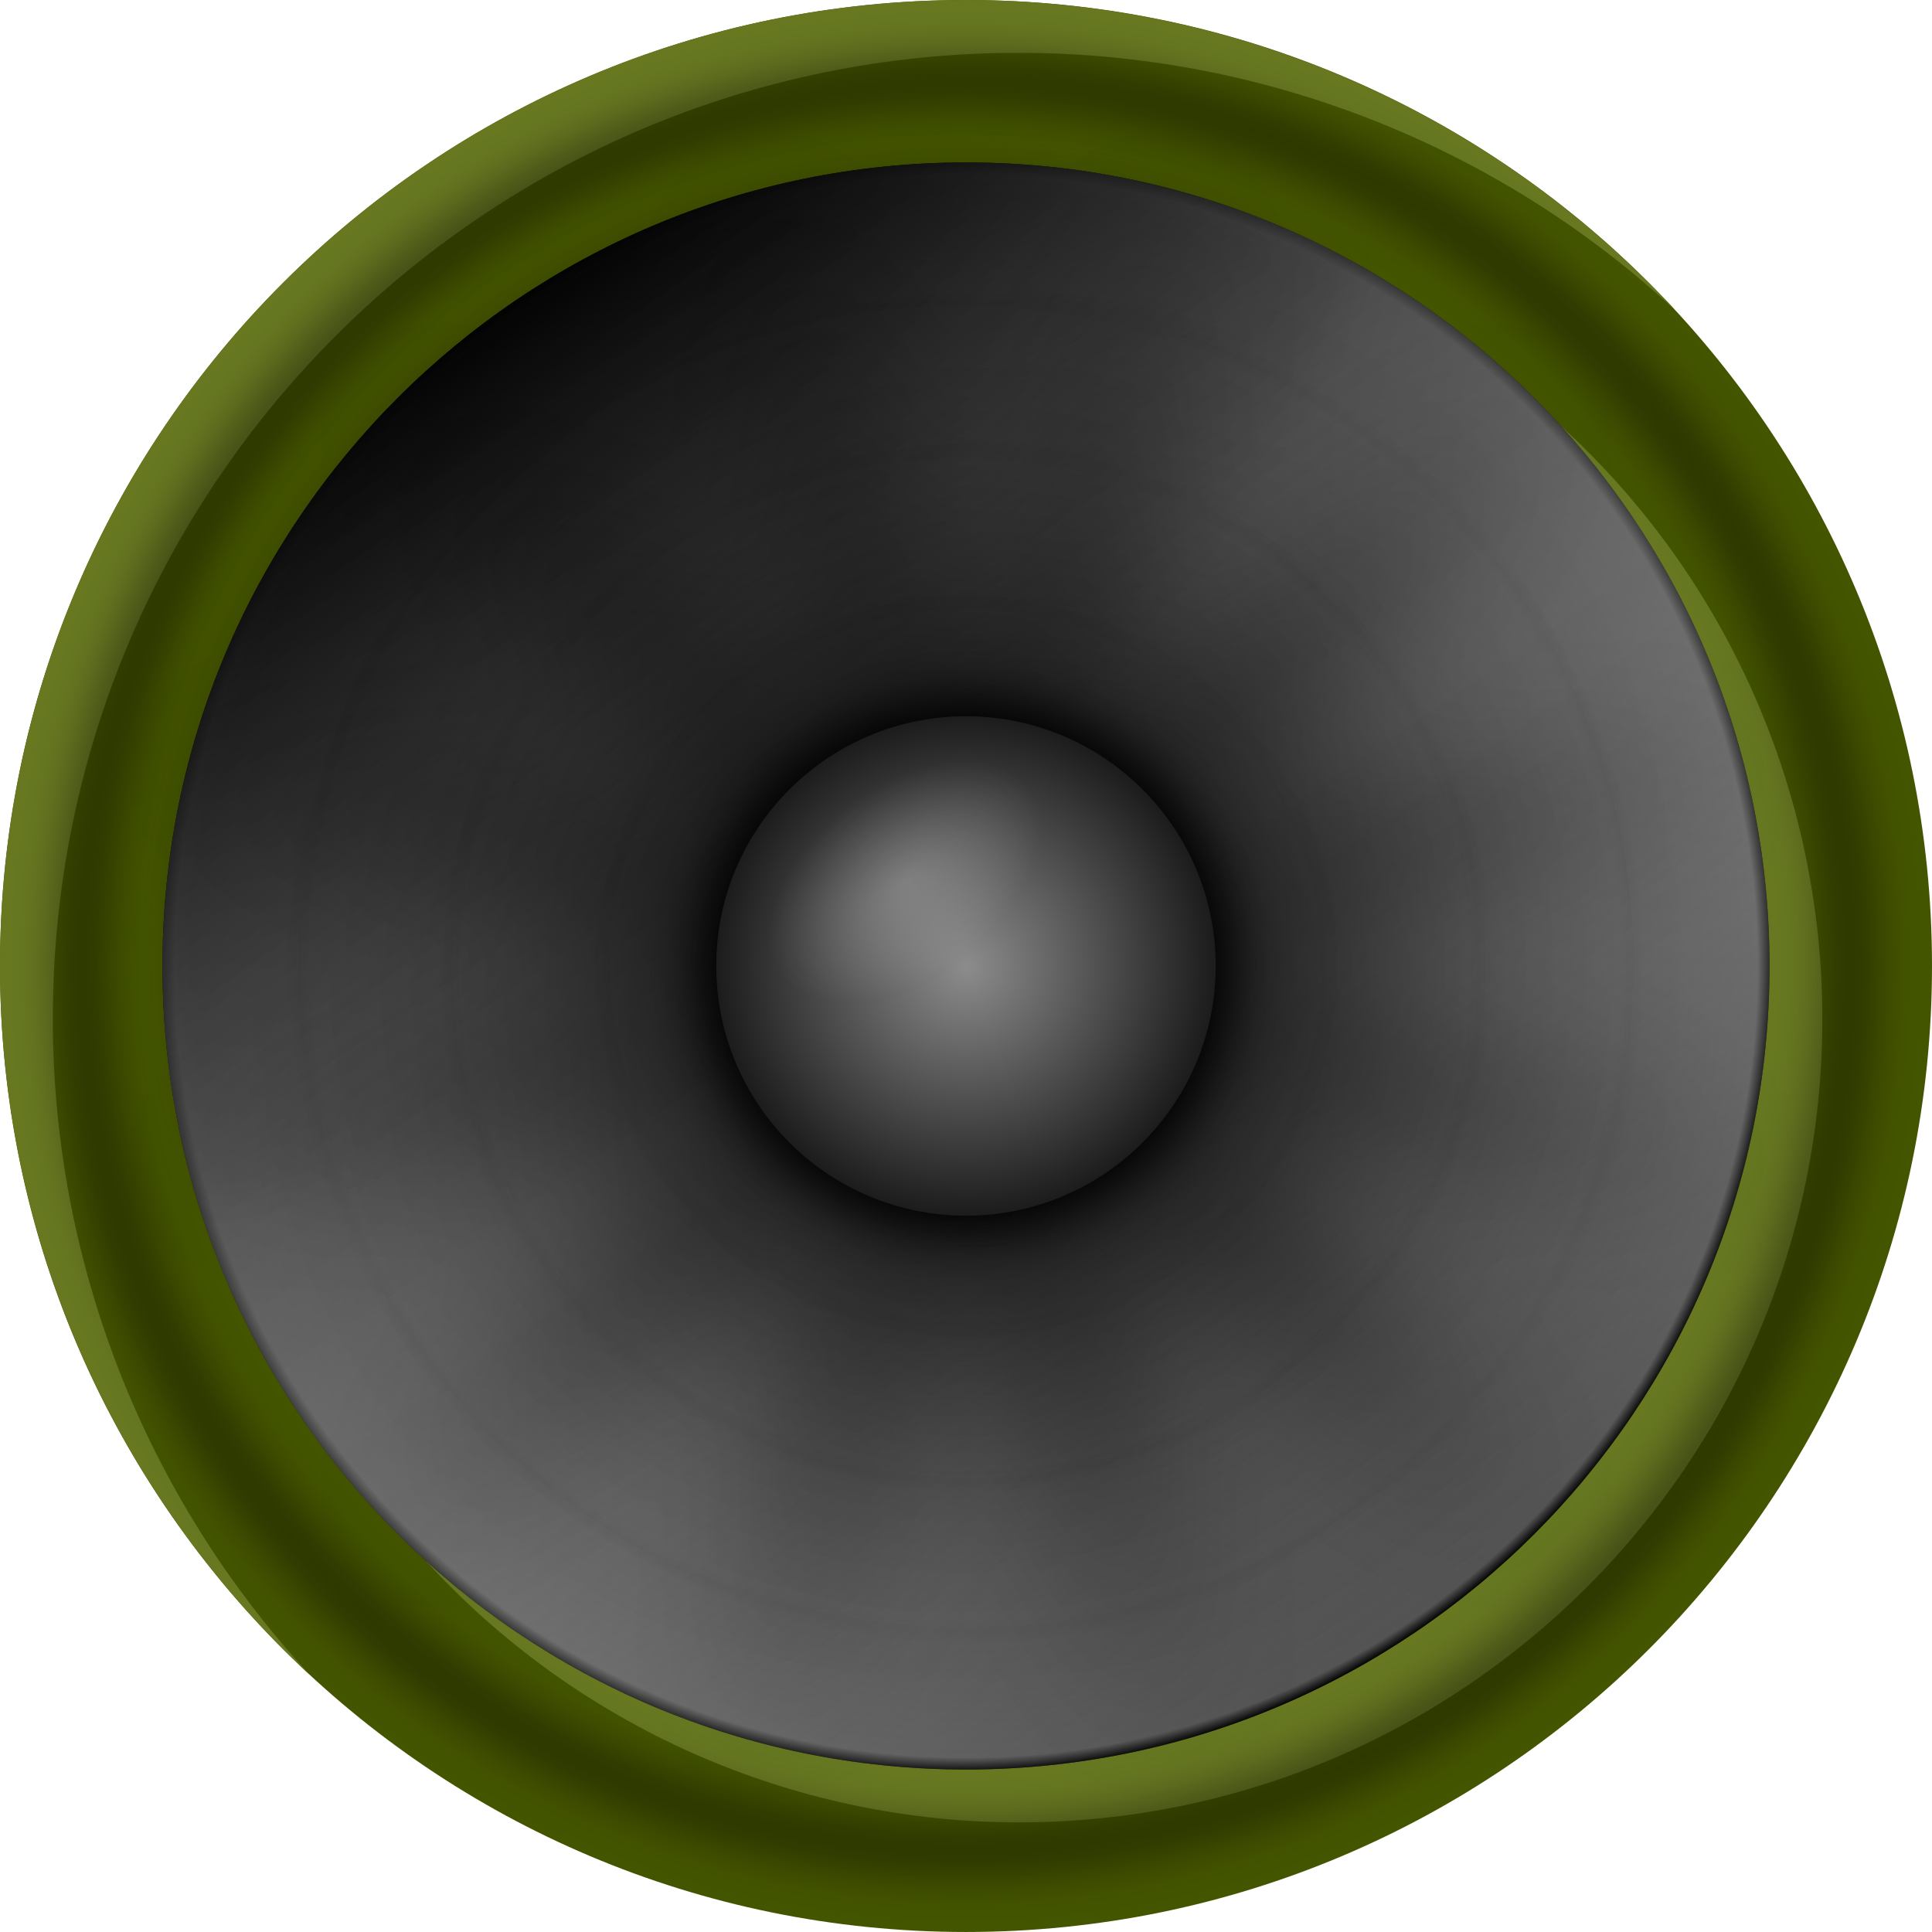
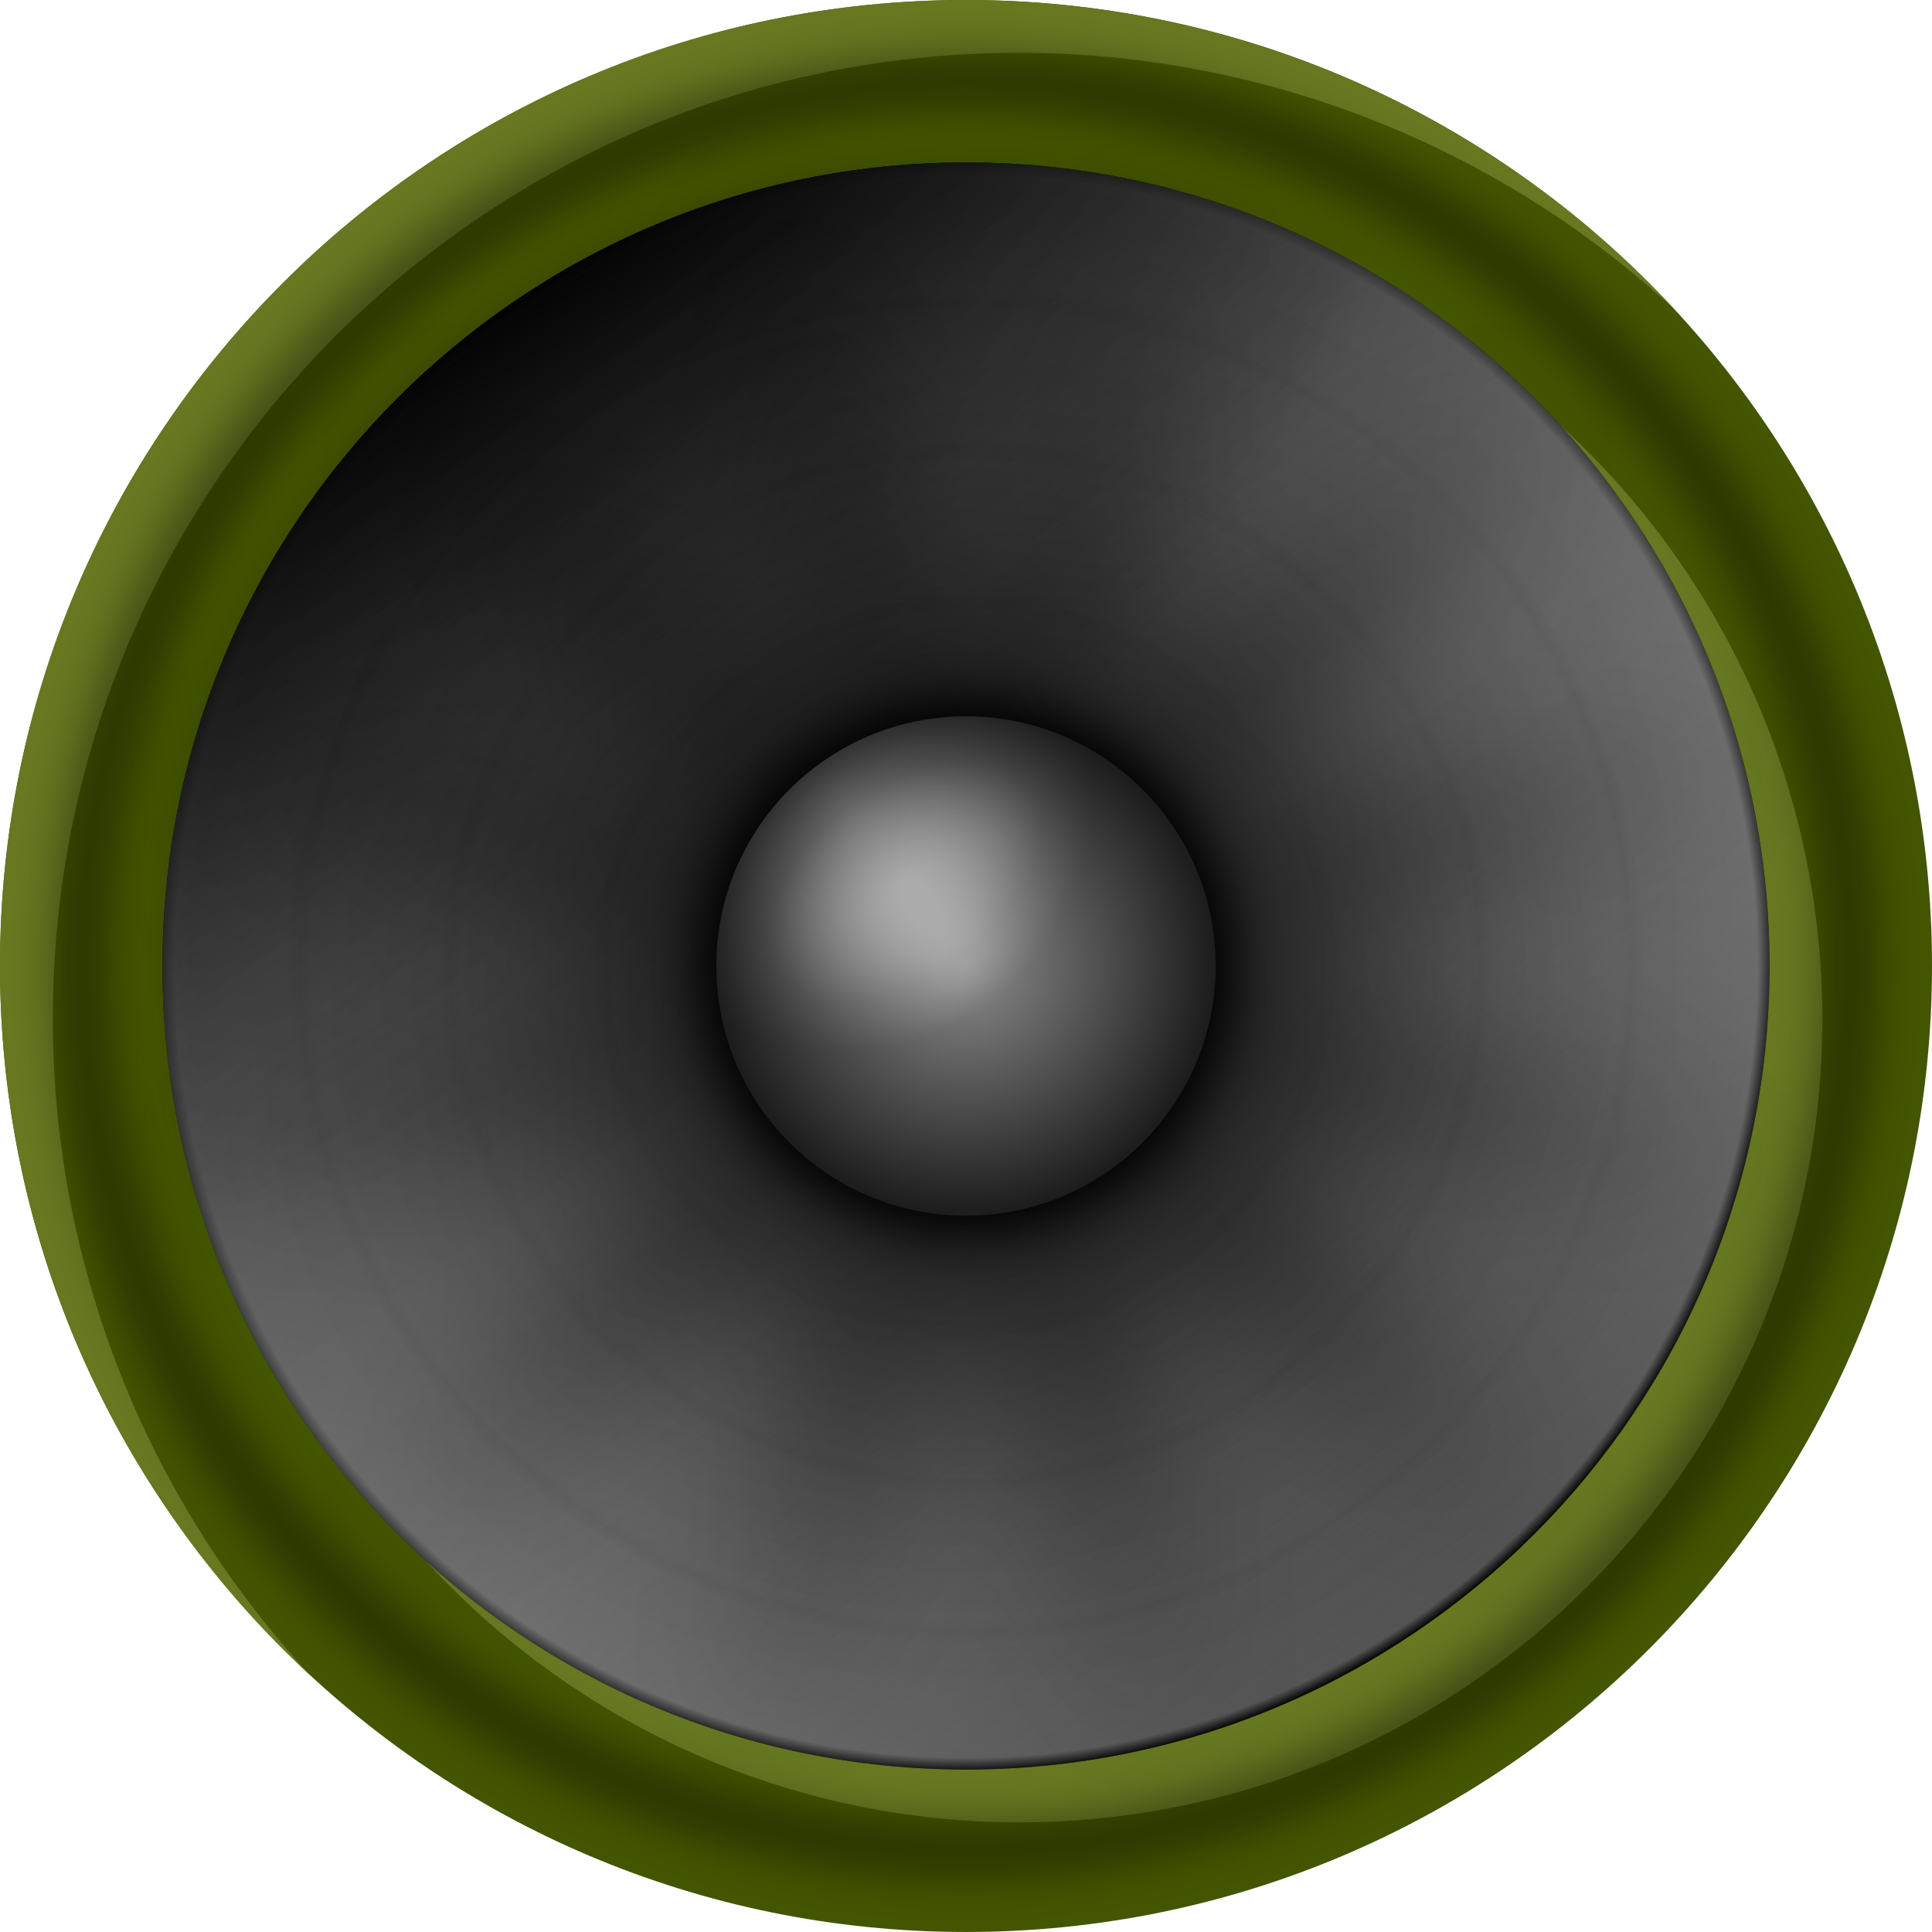
<svg xmlns="http://www.w3.org/2000/svg" xmlns:xlink="http://www.w3.org/1999/xlink" width="512" height="512" viewBox="0 0 135.467 135.467" version="1.1" id="svg5">&gt;
  <defs id="defs2">
+     <linearGradient id="linearGradient18">
+       <stop style="stop-color:#ffffff;stop-opacity:1;" offset="0" id="stop18" />
+       <stop style="stop-color:#ffffff;stop-opacity:0;" offset="1" id="stop19" />
+     </linearGradient>
    <linearGradient id="linearGradient49668">
      <stop style="stop-color:#000000;stop-opacity:1;" offset="0.208" id="stop49664" />
      <stop style="stop-color:#000000;stop-opacity:0;" offset="0.647" id="stop49666" />
    </linearGradient>
    <linearGradient id="linearGradient23044">
      <stop style="stop-color:#ffffff;stop-opacity:0.46;" offset="0" id="stop23040" />
      <stop style="stop-color:#ffffff;stop-opacity:0;" offset="0.744" id="stop23042" />
    </linearGradient>
    <linearGradient id="linearGradient12717">
      <stop style="stop-color:#000000;stop-opacity:1;" offset="0" id="stop12711" />
      <stop style="stop-color:#505050;stop-opacity:1;" offset="0.985" id="stop12713" />
      <stop style="stop-color:#000000;stop-opacity:1;" offset="1" id="stop12715" />
    </linearGradient>
    <linearGradient id="linearGradient11153">
      <stop style="stop-color:#8c8c8c;stop-opacity:1;" offset="0" id="stop11149" />
      <stop style="stop-color:#1c1c1c;stop-opacity:1;" offset="1" id="stop11151" />
    </linearGradient>
    <linearGradient id="linearGradient8872">
      <stop style="stop-color:#ffffff;stop-opacity:0;" offset="0" id="stop8868" />
      <stop style="stop-color:#000000;stop-opacity:1;" offset="1" id="stop8870" />
    </linearGradient>
    <rect x="-444.119" y="592.839" width="466.719" height="433.566" id="rect1259" />
    <radialGradient xlink:href="#linearGradient12717" id="radialGradient8874" cx="67.733" cy="67.733" fx="67.733" fy="67.733" r="56.342" gradientUnits="userSpaceOnUse" gradientTransform="translate(3.5603841e-6)" />
    <radialGradient xlink:href="#linearGradient11153" id="radialGradient11155" cx="192.789" cy="100.107" fx="192.789" fy="100.107" r="17.51" gradientUnits="userSpaceOnUse" gradientTransform="translate(-125.0562,-32.37369)" />
    <filter style="color-interpolation-filters:sRGB" id="filter11915" x="-0.672" y="-0.672" width="2.343" height="2.343">
      <feGaussianBlur stdDeviation="13.431" id="feGaussianBlur11917" />
    </filter>
    <linearGradient xlink:href="#linearGradient8872" id="linearGradient13445" x1="385.466" y1="146.146" x2="320.079" y2="50.416" gradientUnits="userSpaceOnUse" gradientTransform="translate(-285.0433,-30.54755)" />
    <rect x="-444.119" y="592.839" width="466.719" height="433.566" id="rect22076" />
    <filter style="color-interpolation-filters:sRGB" id="filter44116" x="-0.035" y="-0.035" width="1.069" height="1.069">
      <feGaussianBlur stdDeviation="1.819" id="feGaussianBlur44118" />
    </filter>
    <filter style="color-interpolation-filters:sRGB" id="filter4460" x="-0.115" y="-0.115" width="1.229" height="1.229">
      <feGaussianBlur stdDeviation="1.766" id="feGaussianBlur4462" />
    </filter>
    <filter style="color-interpolation-filters:sRGB" id="filter20474" x="-0.108" y="-0.108" width="1.217" height="1.217">
      <feGaussianBlur stdDeviation="5.011" id="feGaussianBlur20476" />
    </filter>
    <filter style="color-interpolation-filters:sRGB" id="filter20523" x="-0.009" y="-0.009" width="1.018" height="1.018">
      <feGaussianBlur stdDeviation="0.36" id="feGaussianBlur20525" />
    </filter>
    <radialGradient xlink:href="#linearGradient23044" id="radialGradient23046" cx="61.893" cy="59.15" fx="61.893" fy="59.15" r="11.645" gradientTransform="matrix(1,-0.7665189,0.4663176,0.6083576,-25.99525,73.25399)" gradientUnits="userSpaceOnUse" />
    <linearGradient xlink:href="#linearGradient49668" id="linearGradient49670" x1="15.762" y1="1.367" x2="84.499" y2="94.528" gradientUnits="userSpaceOnUse" />
    <filter style="color-interpolation-filters:sRGB" id="filter1770" x="-0.036" y="-0.042" width="1.073" height="1.083">
      <feGaussianBlur stdDeviation="1.269" id="feGaussianBlur1772" />
    </filter>
+     <radialGradient xlink:href="#linearGradient18" id="radialGradient19" cx="59.007" cy="56.239" fx="59.007" fy="56.239" r="17.51" gradientUnits="userSpaceOnUse" />
  </defs>
  <g id="g2675" transform="translate(-222.6825,-15.49614)" style="display:inline">
    <circle style="fill:#445500;fill-opacity:1;stroke:none;stroke-width:3.556;stroke-linecap:square;stroke-linejoin:round" id="circle2669" cx="290.416" cy="83.229" r="67.733" />
    <path id="path2671" style="display:inline;opacity:1;fill:#677821;fill-opacity:1;stroke:none;stroke-width:3.556;stroke-linecap:square;stroke-linejoin:round" d="m 294.12,143.276 a 56.342,56.342 0 0 0 56.342,-56.342 56.342,56.342 0 0 0 -18.406,-41.641 56.342,56.342 0 0 1 14.701,37.937 56.342,56.342 0 0 1 -56.342,56.342 56.342,56.342 0 0 1 -37.937,-14.701 56.342,56.342 0 0 0 41.641,18.406 z m -49.711,-10.335 a 67.733,67.733 0 0 1 -18.022,-46.007 67.733,67.733 0 0 1 67.733,-67.733 67.733,67.733 0 0 1 46.004,18.025 67.733,67.733 0 0 0 -49.709,-21.729 67.733,67.733 0 0 0 -67.733,67.733 67.733,67.733 0 0 0 21.726,49.711 z" />
  </g>
  <g id="layer3" style="display:inline">
    <circle style="display:inline;fill:url(#radialGradient8874);fill-opacity:1;stroke:none;stroke-width:2.958;stroke-linecap:square;stroke-linejoin:round" id="path788-2" cx="67.733" cy="67.733" r="56.342" />
    <circle style="display:inline;opacity:1;mix-blend-mode:normal;fill:url(#linearGradient13445);fill-opacity:1;stroke:none;stroke-width:2.958;stroke-linecap:square;stroke-linejoin:round" id="path788-2-2" cx="67.733" cy="67.733" r="56.342" />
    <path id="path788-2-2-61" style="display:inline;opacity:0.28;mix-blend-mode:normal;fill:url(#linearGradient49670);fill-opacity:1;stroke:none;stroke-width:2.958;stroke-linecap:square;stroke-linejoin:round;filter:url(#filter1770)" d="M 67.733,11.391 A 56.342,56.342 0 0 0 11.391,67.733 56.342,56.342 0 0 0 13.951,84.504 33.599,67.198 49.96 0 0 63.427,60.275 33.599,67.198 49.96 0 0 94.96,18.412 56.342,56.342 0 0 0 67.733,11.391 Z" />
    <path style="display:inline;opacity:1;mix-blend-mode:normal;fill:#000000;fill-opacity:1;stroke-width:3.556;stroke-linecap:square;stroke-linejoin:round;filter:url(#filter20474)" id="path3284" d="M 236.102,60.83 199.809,27.688 210.363,75.69 195.502,28.842 180.642,75.69 191.196,27.688 154.902,60.83 188.044,24.536 140.041,35.09 186.89,20.23 140.041,5.369 188.044,15.923 154.902,-20.371 l 36.294,33.141 -10.554,-48.002 14.861,46.848 14.861,-46.848 -10.554,48.002 36.294,-33.141 -33.141,36.294 48.002,-10.554 -46.848,14.861 46.848,14.861 -48.002,-10.554 z" transform="translate(-127.7689,47.50372)" />
    <circle style="display:inline;opacity:1;mix-blend-mode:normal;fill:#000000;fill-opacity:1;stroke:none;stroke-width:0.971;stroke-linecap:square;stroke-linejoin:round;filter:url(#filter4460)" id="circle3722" cx="67.733" cy="67.733" r="18.5" />
    <circle style="display:inline;opacity:0.621;mix-blend-mode:normal;fill:#000000;fill-opacity:1;stroke:none;stroke-width:1.26;stroke-linecap:square;stroke-linejoin:round;filter:url(#filter11915)" id="path788-2-0-6" cx="67.733" cy="67.733" r="24" />
    <circle style="display:inline;opacity:1;fill:url(#radialGradient11155);fill-opacity:1;stroke:none;stroke-width:2.571;stroke-linecap:square;stroke-linejoin:round" id="path11147" cx="67.733" cy="67.733" r="17.51" />
+     <circle style="display:inline;opacity:1;mix-blend-mode:overlay;fill:url(#radialGradient19);stroke:none;stroke-width:2.571;stroke-linecap:square;stroke-linejoin:round" id="circle18" cx="67.733" cy="67.733" r="17.51" />
    <path id="path11147-5" style="display:inline;opacity:0.464;fill:url(#radialGradient23046);fill-opacity:1;stroke:none;stroke-width:2.571;stroke-linecap:square;stroke-linejoin:round" d="M 69.321,52.87 A 17.51,17.51 0 0 0 51.836,69.719 17.51,17.51 0 0 0 57.641,70.722 17.51,17.51 0 0 0 75.126,53.861 17.51,17.51 0 0 0 69.321,52.87 Z" />
    <path id="path788-4" style="display:inline;opacity:0.8;mix-blend-mode:multiply;fill:#000000;stroke:none;stroke-width:3.556;stroke-linecap:square;stroke-linejoin:round;filter:url(#filter44116)" d="m 67.359,4.786 c -13.663,0.079 -27.387,4.764 -38.202,13.206 -10.749,8.335 -18.688,20.18 -22.195,33.317 -2.477,9.204 -2.851,18.861 -1.067,28.226 2.76,14.699 11.037,28.393 22.854,37.637 10.496,8.27 23.666,13.101 36.961,13.477 12.182,0.409 24.511,-2.8 34.899,-9.235 6.82,-4.164 12.863,-9.672 17.661,-16.139 2.778,-3.748 5.08,-7.724 6.986,-11.991 3.63,-8.153 5.489,-17.063 5.422,-25.946 C 130.628,53.845 126.029,40.353 117.812,29.591 110.708,20.227 100.912,12.954 89.91,8.826 82.742,6.122 75.049,4.707 67.359,4.786 Z m 0.441,1.846 c 17.558,0.026 35.004,7.962 46.339,21.412 10.443,12.173 15.854,28.576 14.464,44.577 -1.168,14.768 -7.883,29.055 -18.657,39.247 -10.34,9.918 -24.249,16.059 -38.57,16.84 -14.106,0.864 -28.482,-3.324 -39.833,-11.764 -11.208,-8.22 -19.51,-20.354 -22.932,-33.841 -3.534,-13.512 -2.287,-28.242 3.63,-40.907 5.952,-12.969 16.568,-23.771 29.549,-29.744 8.107,-3.805 17.054,-5.81 26.01,-5.821 z" />
    <path id="path13239" style="color:#000000;display:inline;opacity:0.048;fill:#000000;stroke-width:1.062;stroke-linecap:square;stroke-linejoin:round;-inkscape-stroke:none;filter:url(#filter20523)" d="m 67.733,20.733 c -25.954,0 -47,21.046 -47,47 0,25.954 21.046,47 47,47 25.954,0 47,-21.046 47,-47 0,-25.954 -21.046,-47 -47,-47 z m 0,0.531 c 25.667,0 46.469,20.802 46.469,46.469 0,25.667 -20.802,46.469 -46.469,46.469 -25.667,0 -46.469,-20.802 -46.469,-46.469 0,-25.667 20.802,-46.469 46.469,-46.469 z m 0,10.09 c -20.088,0 -36.379,16.291 -36.379,36.379 0,20.088 16.291,36.379 36.379,36.379 20.088,0 36.379,-16.291 36.379,-36.379 0,-20.088 -16.291,-36.379 -36.379,-36.379 z m 0,0.531 c 19.801,1e-6 35.847,16.046 35.847,35.847 0,19.801 -16.046,35.847 -35.847,35.847 -19.801,0 -35.847,-16.046 -35.847,-35.847 0,-19.801 16.046,-35.847 35.847,-35.847 z m 0,10.09 c -14.222,0 -25.757,11.535 -25.757,25.757 0,14.222 11.535,25.757 25.757,25.757 14.222,0 25.757,-11.535 25.757,-25.757 0,-14.222 -11.535,-25.757 -25.757,-25.757 z m 0,0.531 c 13.935,0 25.226,11.291 25.226,25.226 0,13.935 -11.291,25.226 -25.226,25.226 -13.935,0 -25.226,-11.291 -25.226,-25.226 0,-13.935 11.291,-25.226 25.226,-25.226 z" />
  </g>
</svg>
